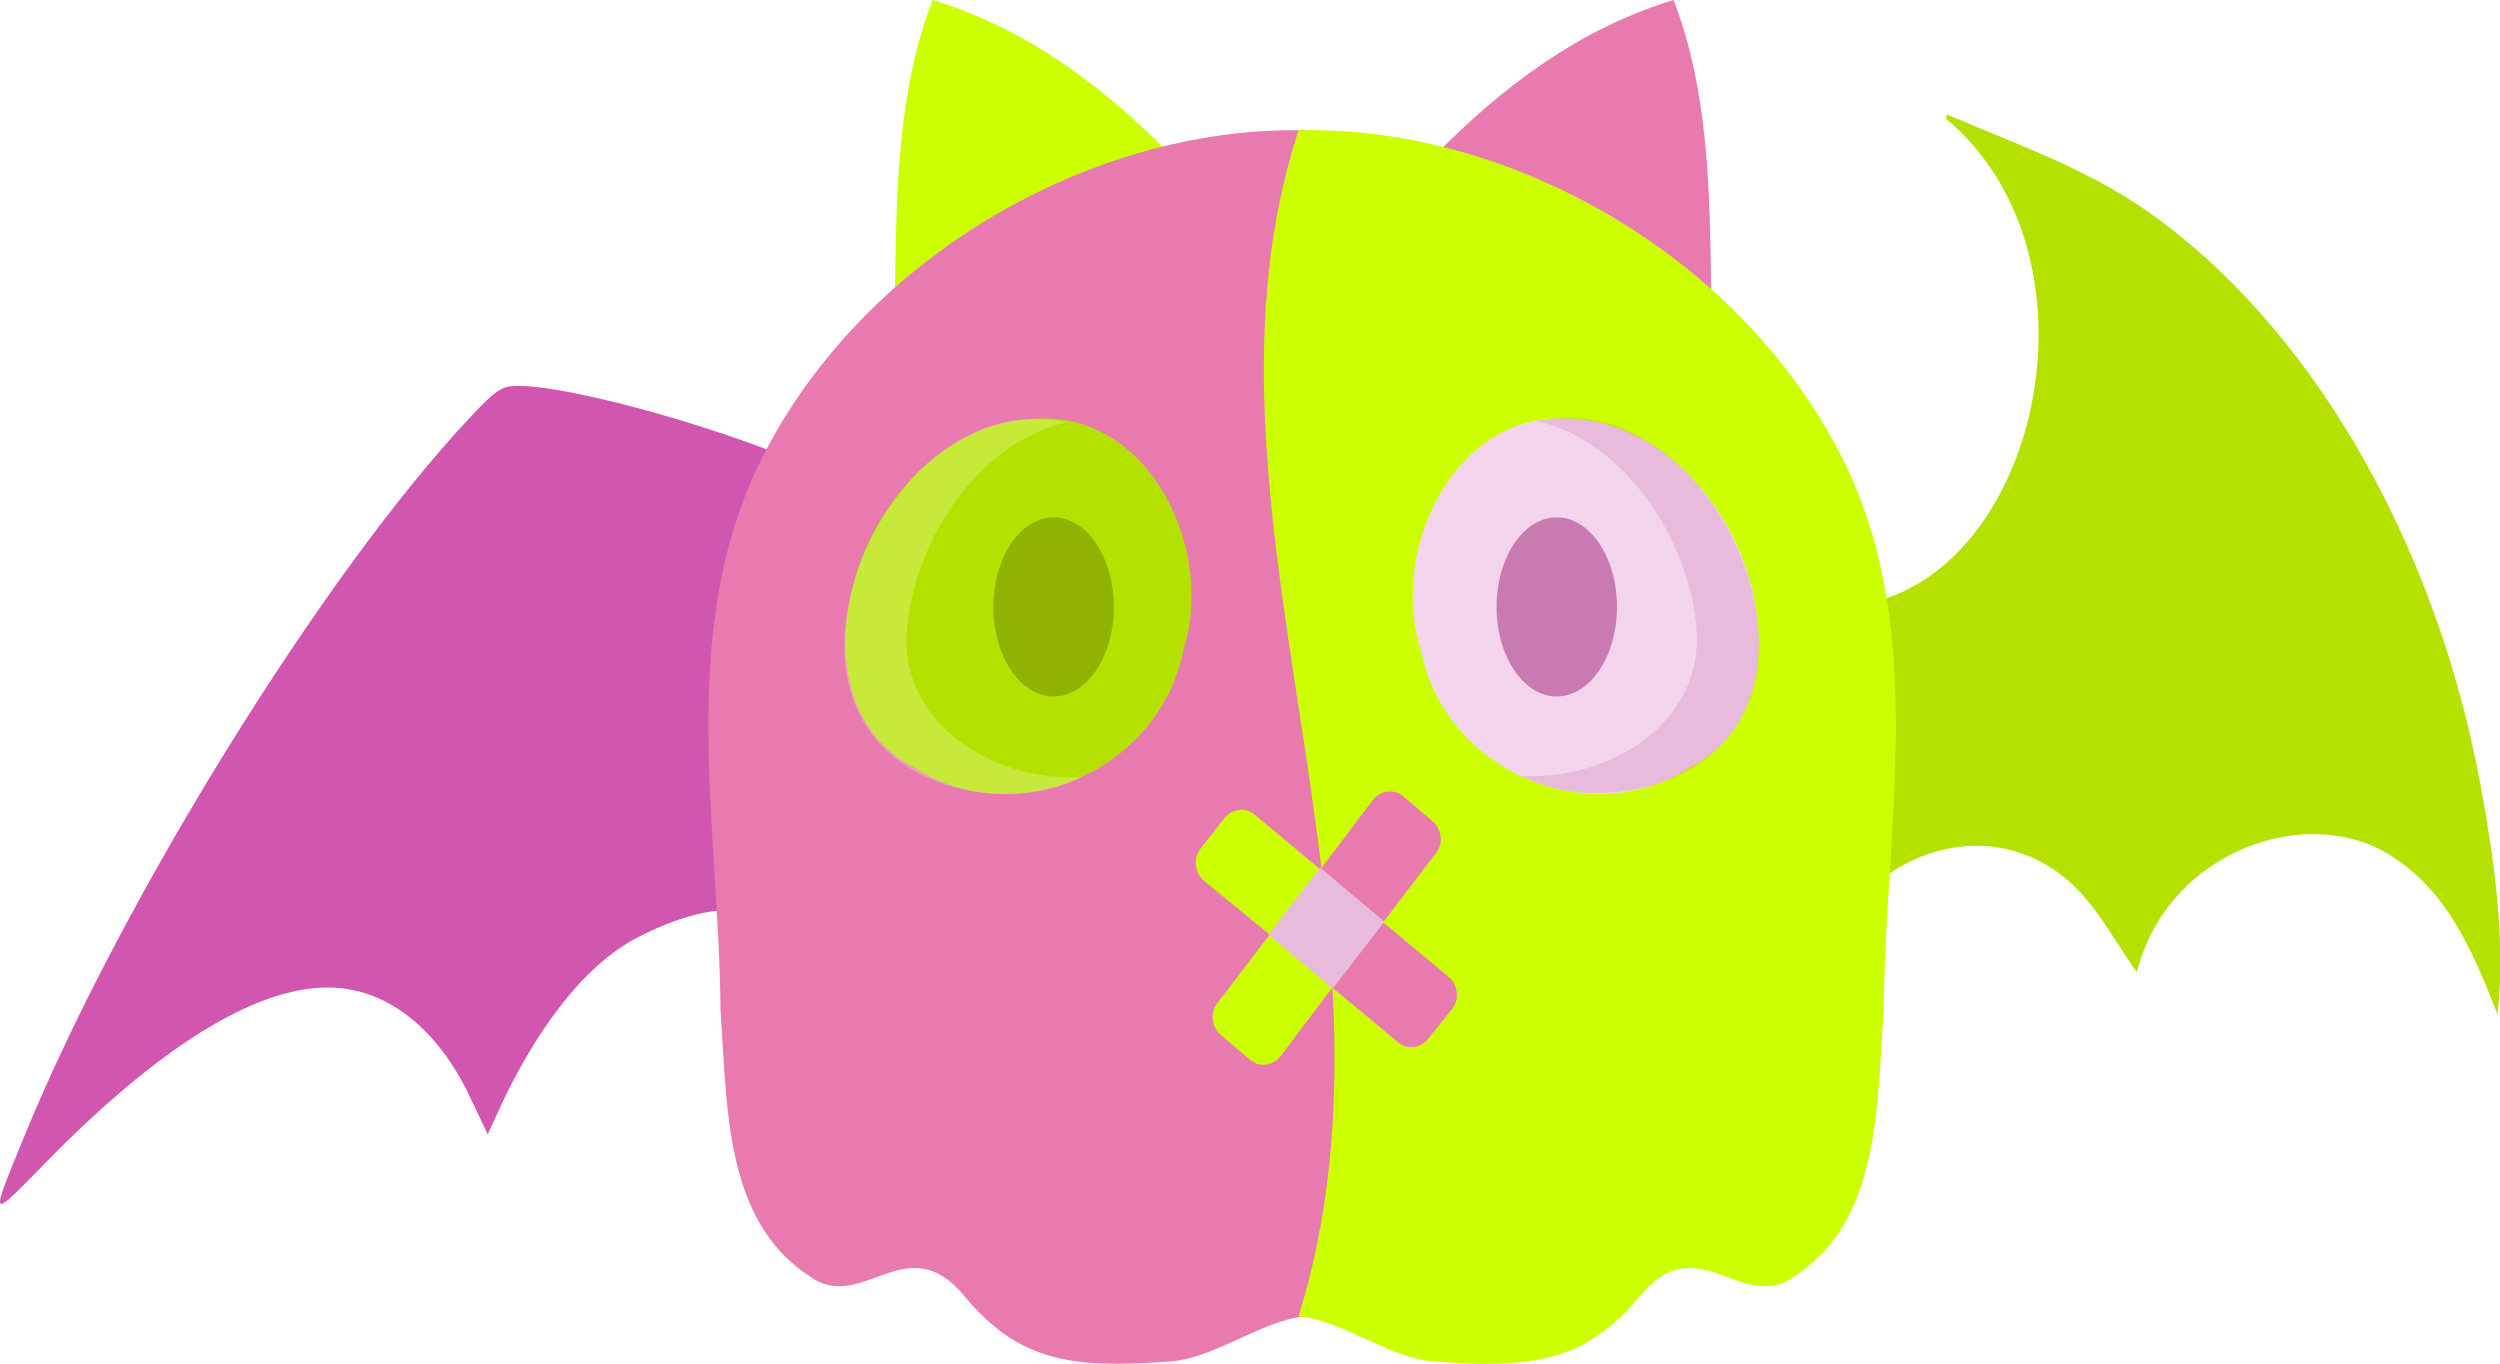
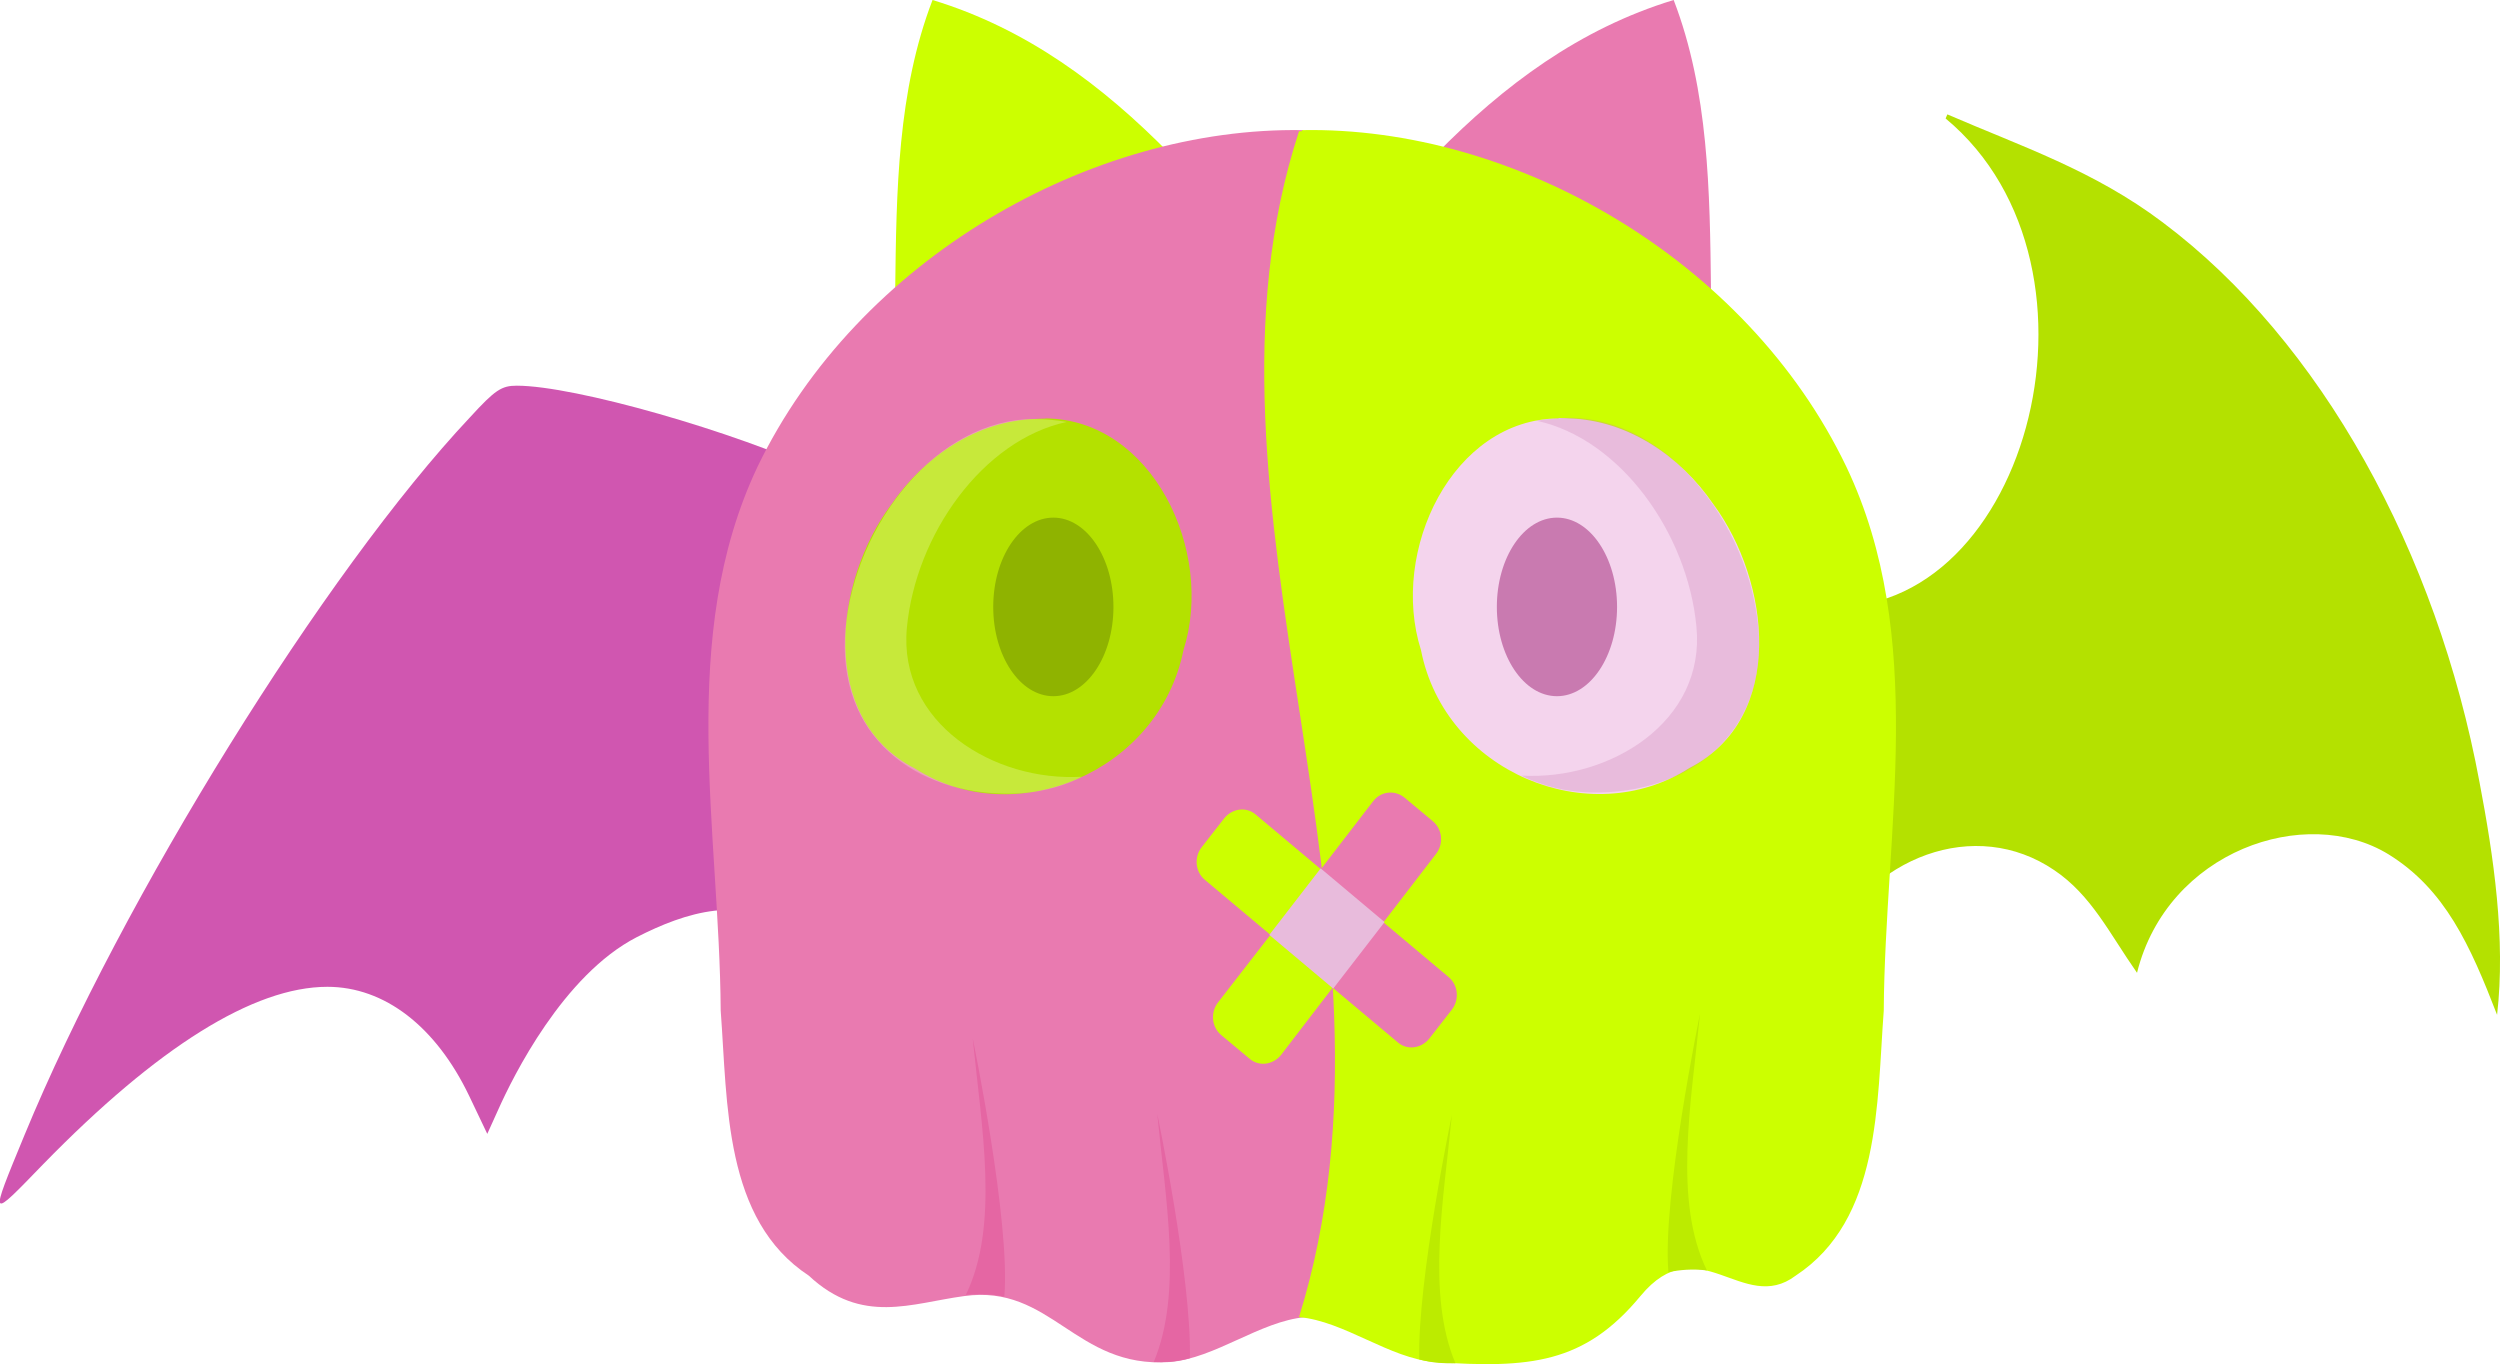
- <svg xmlns="http://www.w3.org/2000/svg" width="200.972mm" height="109.65mm" viewBox="0 0 200.972 109.65" version="1.1" id="svg1">
-   <defs id="defs1" />
-   <g id="layer1" transform="translate(-4.95124,-34.48984)">
-     <g id="g211" transform="matrix(22.40871,0,0,23.37638,-668.4594,-611.7483)">
-       <path id="path195" style="fill:#ccff00;fill-opacity:1;stroke-width:0.013;stroke-linecap:round" d="m 33.397,27.645 c 0.336,0.098 0.608,0.294 0.852,0.53 l -0.987,0.469 c 0.005,-0.343 0.009,-0.686 0.135,-0.999 z" />
-       <path style="fill:#b4e100;fill-opacity:1;stroke:none;stroke-width:0.014" d="m 37.037,28.039 -0.006,0.013 c 0.645,0.515 0.282,1.761 -0.471,1.675 -0.099,-0.011 -0.197,-0.047 -0.283,-0.111 -0.134,-0.1 -0.219,-0.246 -0.298,-0.41 -0.105,0.362 -0.252,0.63 -0.462,0.91 0.357,-0.016 0.673,0.005 0.906,0.398 0.074,0.125 0.101,0.277 0.169,0.403 0.167,-0.333 0.548,-0.463 0.828,-0.281 0.135,0.087 0.198,0.219 0.297,0.352 0.111,-0.418 0.608,-0.58 0.904,-0.405 0.202,0.119 0.293,0.312 0.39,0.55 0.03,-0.261 -0.014,-0.545 -0.063,-0.798 C 38.794,29.545 38.378,28.819 37.809,28.409 37.563,28.231 37.303,28.149 37.037,28.039" id="path196" />
-       <ellipse style="fill:#f4d4ed;fill-opacity:1;stroke-width:0.02;stroke-linecap:round" id="ellipse196" cx="35.792" cy="29.732" rx="0.849" ry="0.849" />
-       <ellipse style="fill:#b4e100;fill-opacity:1;stroke-width:0.02;stroke-linecap:round" id="ellipse197" cx="33.724" cy="29.732" rx="0.849" ry="0.849" />
-       <path id="path197" style="fill:#d056b0;fill-opacity:1;stroke:none;stroke-width:0.013;stroke-linecap:square;stroke-linejoin:bevel;paint-order:fill markers stroke" d="m 33.022,29.248 c -0.004,0.008 -0.008,0.017 -0.012,0.025 -2.66e-4,-1.77e-4 -6.21e-4,-8.8e-5 -9.13e-4,-1.77e-4 -0.325,-0.145 -0.896,-0.301 -1.103,-0.301 -0.054,-1.5e-5 -0.077,0.015 -0.168,0.108 -0.521,0.531 -1.25,1.656 -1.598,2.469 -0.127,0.297 -0.129,0.294 0.068,0.101 0.41,-0.403 0.756,-0.609 1.019,-0.609 0.206,0 0.39,0.135 0.509,0.374 l 0.065,0.131 0.04,-0.084 c 0.053,-0.112 0.232,-0.462 0.497,-0.593 0.176,-0.086 0.382,-0.149 0.563,-0.025 9.13e-4,0.032 0.123,0.064 0.123,0.096 z" />
-       <path id="path198" style="fill:#e97ab0;fill-opacity:1;stroke:none;stroke-width:0.01;stroke-linecap:round;stroke-linejoin:round;stroke-dasharray:none;stroke-opacity:1;paint-order:fill markers stroke" d="m 34.723,28.093 c -0.757,-0.013 -1.595,0.441 -1.954,1.158 -0.289,0.585 -0.137,1.247 -0.133,1.87 0.025,0.318 0.01,0.718 0.317,0.911 0.188,0.136 0.349,-0.172 0.557,0.069 0.201,0.233 0.398,0.249 0.737,0.226 0.164,-0.011 0.326,-0.14 0.488,-0.156 0.5,-1.377 -0.443,-2.627 0,-4.079 -0.004,-8.4e-5 -0.007,-3.55e-4 -0.011,-4.44e-4 z m -0.921,0.991 c 0.382,0.002 0.607,0.455 0.495,0.796 -0.087,0.419 -0.604,0.626 -0.963,0.406 -0.349,-0.172 -0.288,-0.645 -0.086,-0.907 0.119,-0.166 0.309,-0.289 0.517,-0.294 0.013,-9.04e-4 0.025,-0.001 0.037,-0.001 z" />
-       <path id="path200" style="opacity:0.274;fill:#f6ffd5;fill-opacity:1;stroke:none;stroke-width:0.004;stroke-linecap:round;paint-order:fill markers stroke" d="m 33.76,29.086 c -0.347,-1e-6 -0.642,0.361 -0.677,0.719 -0.036,0.371 0.25,0.577 0.598,0.571 0.146,-0.003 0.247,-0.057 0.252,-0.059 -0.316,0.018 -0.66,-0.185 -0.628,-0.512 0.032,-0.322 0.273,-0.646 0.574,-0.708 -0.037,-0.007 -0.077,-0.011 -0.119,-0.011 z" />
-       <ellipse style="fill:#8fb300;fill-opacity:1;stroke:none;stroke-width:0.358;stroke-linecap:round;stroke-linejoin:round;stroke-opacity:0.925;paint-order:fill markers stroke" id="ellipse200" cx="33.831" cy="29.732" rx="0.216" ry="0.308" />
-       <path id="path201" style="fill:#e97ab0;fill-opacity:1;stroke-width:0.013;stroke-linecap:round" d="m 36.055,27.645 c -0.336,0.098 -0.608,0.294 -0.852,0.53 l 0.987,0.469 c -0.005,-0.343 -0.009,-0.686 -0.135,-0.999 z" />
-       <path id="path202" style="fill:#ccff00;fill-opacity:1;stroke:none;stroke-width:0.01;stroke-linecap:round;stroke-linejoin:round;stroke-dasharray:none;stroke-opacity:1;paint-order:fill markers stroke" d="m 34.722,28.093 c 0.757,-0.013 1.595,0.441 1.954,1.158 0.289,0.585 0.137,1.247 0.133,1.87 -0.025,0.318 -0.01,0.718 -0.317,0.911 -0.188,0.136 -0.349,-0.172 -0.557,0.069 -0.201,0.233 -0.398,0.249 -0.737,0.226 -0.164,-0.011 -0.325,-0.14 -0.488,-0.156 0.443,-1.37 -0.435,-2.803 0,-4.079 0.004,-8.4e-5 0.007,-3.55e-4 0.011,-4.44e-4 z m 0.921,0.991 c -0.382,0.002 -0.607,0.455 -0.495,0.796 0.087,0.419 0.604,0.626 0.963,0.406 0.349,-0.172 0.288,-0.645 0.086,-0.907 -0.119,-0.166 -0.309,-0.289 -0.517,-0.294 -0.013,-9.04e-4 -0.025,-0.001 -0.037,-0.001 z" />
-       <path id="path206" style="opacity:0.274;fill:#c97ab0;fill-opacity:1;stroke:none;stroke-width:0.004;stroke-linecap:round;paint-order:fill markers stroke" d="m 35.682,29.082 c 0.347,-1e-6 0.642,0.361 0.677,0.719 0.036,0.371 -0.25,0.577 -0.598,0.571 -0.146,-0.003 -0.247,-0.057 -0.252,-0.059 0.316,0.018 0.66,-0.185 0.628,-0.512 -0.032,-0.322 -0.273,-0.646 -0.574,-0.708 0.037,-0.007 0.077,-0.011 0.119,-0.011 z" />
-       <ellipse style="fill:#c97ab0;fill-opacity:1;stroke:none;stroke-width:0.358;stroke-linecap:round;stroke-linejoin:round;stroke-opacity:0.925;paint-order:fill markers stroke" id="ellipse206" cx="-35.636" cy="29.732" rx="0.216" ry="0.308" transform="scale(-1,1)" />
-       <g id="g210" transform="matrix(2.639366,0,0,2.639366,-57.06829,-50.55368)">
-         <path style="fill:#e97ab0;fill-opacity:1;stroke-width:0.005;stroke-linecap:round" d="m 34.803,30.76 0.085,0.069 0.071,-0.089 c 0.011,-0.013 0.009,-0.032 -0.005,-0.043 l -0.038,-0.031 c -0.013,-0.011 -0.032,-0.009 -0.043,0.005 z" id="path207" />
-         <path style="fill:#ccff00;fill-opacity:1;stroke-width:0.005;stroke-linecap:round" d="m 34.734,30.846 0.069,-0.085 -0.089,-0.071 c -0.013,-0.011 -0.032,-0.009 -0.043,0.005 l -0.031,0.038 c -0.011,0.013 -0.009,0.032 0.005,0.043 z" id="path208" />
-         <path style="fill:#ccff00;fill-opacity:1;stroke-width:0.005;stroke-linecap:round" d="m 34.819,30.914 -0.085,-0.069 -0.071,0.089 c -0.011,0.013 -0.009,0.032 0.005,0.043 l 0.038,0.031 c 0.013,0.011 0.032,0.009 0.043,-0.005 z" id="path209" />
-         <path style="fill:#e97ab0;fill-opacity:1;stroke-width:0.005;stroke-linecap:round" d="m 34.981,30.943 c 0.011,-0.013 0.009,-0.032 -0.005,-0.043 l -0.089,-0.071 -0.069,0.085 0.089,0.071 c 0.013,0.011 0.032,0.009 0.043,-0.005 z" id="path210" />
-         <rect style="fill:#e8bbdc;fill-opacity:1;stroke-width:0.007;stroke-linecap:round" id="rect210" width="0.112" height="0.112" x="2.121" y="-46.51" ry="0" transform="rotate(128.8531)" />
-       </g>
-     </g>
-   </g>
+ <svg xmlns="http://www.w3.org/2000/svg" width="4.284mm" height="2.337mm" viewBox="0 0 4.284 2.337" version="1.1" id="svg5" xml:space="preserve">
+   <defs id="defs2" />
+   <path id="path938" style="fill:#ccff00;fill-opacity:1;stroke:#000000;stroke-width:0;stroke-linecap:round;stroke-dasharray:none" d="M 1.598,3.8875067e-7 C 1.759,0.049 1.889,0.146 2.005,0.264 l -0.471,0.234 c 0.002,-0.171 0.004,-0.342 0.064,-0.498 z" />
+   <path style="fill:#b4e100;fill-opacity:1;stroke:#000000;stroke-width:0;stroke-dasharray:none" d="m 3.337,0.196 -0.003,0.007 C 3.642,0.459 3.468,1.081 3.109,1.038 3.061,1.032 3.014,1.015 2.973,0.983 2.909,0.933 2.869,0.86 2.831,0.778 2.781,0.959 2.711,1.092 2.61,1.232 c 0.171,-0.008 0.322,0.002 0.433,0.198 0.035,0.062 0.048,0.138 0.081,0.201 0.08,-0.166 0.262,-0.231 0.396,-0.14 0.064,0.043 0.095,0.109 0.142,0.176 C 3.714,1.458 3.951,1.377 4.093,1.464 4.19,1.524 4.233,1.62 4.279,1.739 4.294,1.609 4.273,1.467 4.249,1.341 4.176,0.947 3.978,0.585 3.706,0.381 3.588,0.292 3.464,0.251 3.337,0.196" id="path5895" />
+   <ellipse style="fill:#f4d4ed;fill-opacity:1;stroke:#000000;stroke-width:0;stroke-linecap:round;stroke-dasharray:none" id="ellipse942" cx="2.742" cy="1.04" rx="0.406" ry="0.423" />
+   <ellipse style="fill:#b4e100;fill-opacity:1;stroke:#000000;stroke-width:0;stroke-linecap:round;stroke-dasharray:none" id="ellipse944" cx="1.754" cy="1.04" rx="0.406" ry="0.423" />
+   <path id="path946" style="fill:#d056b0;fill-opacity:1;stroke:#000000;stroke-width:0;stroke-linecap:square;stroke-linejoin:bevel;stroke-dasharray:none;paint-order:fill markers stroke" d="m 1.419,0.799 c -0.002,0.004 -0.004,0.008 -0.006,0.012 -1.269e-4,-8.83e-5 -2.964e-4,-4.39e-5 -4.36e-4,-8.83e-5 -0.155,-0.072 -0.428,-0.15 -0.527,-0.15 -0.026,-7.5e-6 -0.037,0.007 -0.08,0.054 C 0.557,0.979 0.209,1.54 0.042,1.945 c -0.061,0.148 -0.061,0.146 0.032,0.05 0.196,-0.201 0.361,-0.304 0.487,-0.304 0.098,0 0.186,0.068 0.243,0.187 l 0.031,0.065 0.019,-0.042 c 0.025,-0.056 0.111,-0.23 0.237,-0.295 0.084,-0.043 0.182,-0.074 0.269,-0.012 4.361e-4,0.016 0.059,0.032 0.059,0.048 z" />
+   <path id="path948" style="fill:#e97ab0;fill-opacity:1;stroke:#000000;stroke-width:0;stroke-linecap:round;stroke-linejoin:round;stroke-dasharray:none;stroke-opacity:1;paint-order:fill markers stroke" d="M 2.232,0.223 C 1.87,0.217 1.47,0.443 1.298,0.8 1.16,1.092 1.233,1.422 1.235,1.732 c 0.012,0.159 0.005,0.358 0.151,0.454 0.091,0.085 0.176,0.047 0.266,0.035 0.15,-0.021 0.19,0.124 0.352,0.113 0.078,-0.006 0.155,-0.07 0.233,-0.077 0.239,-0.686 -0.212,-1.309 0,-2.032 -0.002,-4.19e-5 -0.004,-1.769e-4 -0.005,-2.212e-4 z M 1.791,0.717 C 1.974,0.718 2.082,0.944 2.028,1.114 1.986,1.323 1.739,1.426 1.568,1.317 1.401,1.231 1.43,0.995 1.527,0.865 c 0.057,-0.083 0.147,-0.144 0.247,-0.147 0.006,-4.505e-4 0.012,-6.482e-4 0.018,-5.996e-4 z" />
+   <path id="path950" style="opacity:0.274;fill:#f6ffd5;fill-opacity:1;stroke:#000000;stroke-width:0;stroke-linecap:round;stroke-dasharray:none;paint-order:fill markers stroke" d="m 1.772,0.718 c -0.166,-5e-7 -0.306,0.18 -0.323,0.358 -0.017,0.185 0.12,0.287 0.285,0.284 0.07,-0.001 0.118,-0.028 0.12,-0.029 -0.151,0.009 -0.315,-0.092 -0.3,-0.255 0.015,-0.16 0.13,-0.322 0.274,-0.353 -0.018,-0.003 -0.037,-0.005 -0.057,-0.005 z" />
+   <ellipse style="fill:#8fb300;fill-opacity:1;stroke:#000000;stroke-width:0;stroke-linecap:round;stroke-linejoin:round;stroke-dasharray:none;stroke-opacity:0.925;paint-order:fill markers stroke" id="ellipse952" cx="1.805" cy="1.04" rx="0.103" ry="0.153" />
+   <path id="path954" style="fill:#e97ab0;fill-opacity:1;stroke:#000000;stroke-width:0;stroke-linecap:round;stroke-dasharray:none" d="M 2.868,3.8875067e-7 C 2.707,0.049 2.577,0.146 2.461,0.264 l 0.471,0.234 C 2.93,0.327 2.928,0.156 2.868,3.8875067e-7 Z" />
+   <path id="path956" style="fill:#ccff00;fill-opacity:1;stroke:#000000;stroke-width:0;stroke-linecap:round;stroke-linejoin:round;stroke-dasharray:none;stroke-opacity:1;paint-order:fill markers stroke" d="m 2.231,0.223 c 0.362,-0.007 0.762,0.22 0.933,0.577 C 3.303,1.092 3.23,1.422 3.228,1.732 3.216,1.891 3.223,2.09 3.077,2.186 c -0.09,0.068 -0.167,-0.085 -0.266,0.035 -0.096,0.116 -0.19,0.124 -0.352,0.113 -0.078,-0.006 -0.155,-0.07 -0.233,-0.077 0.212,-0.682 -0.208,-1.397 0,-2.032 0.002,-4.18e-5 0.004,-1.769e-4 0.005,-2.212e-4 z m 0.44,0.494 c -0.182,8.969e-4 -0.29,0.227 -0.236,0.397 0.041,0.209 0.289,0.312 0.46,0.202 0.167,-0.086 0.138,-0.321 0.041,-0.452 -0.057,-0.083 -0.147,-0.144 -0.247,-0.147 -0.006,-4.505e-4 -0.012,-6.482e-4 -0.018,-5.996e-4 z" />
+   <path id="path958" style="opacity:0.274;fill:#c97ab0;fill-opacity:1;stroke:#000000;stroke-width:0;stroke-linecap:round;stroke-dasharray:none;paint-order:fill markers stroke" d="m 2.69,0.716 c 0.166,-5e-7 0.306,0.18 0.323,0.358 C 3.03,1.259 2.893,1.361 2.727,1.358 2.658,1.357 2.609,1.33 2.607,1.329 2.758,1.338 2.923,1.237 2.907,1.074 2.892,0.914 2.777,0.752 2.633,0.721 c 0.018,-0.003 0.037,-0.005 0.057,-0.005 z" />
+   <ellipse style="fill:#c97ab0;fill-opacity:1;stroke:#000000;stroke-width:0;stroke-linecap:round;stroke-linejoin:round;stroke-dasharray:none;stroke-opacity:0.925;paint-order:fill markers stroke" id="ellipse960" cx="-2.668" cy="1.04" rx="0.103" ry="0.153" transform="scale(-1,1)" />
+   <path style="fill:#e97ab0;fill-opacity:1;stroke:#000000;stroke-width:0;stroke-linecap:round;stroke-dasharray:none" d="M 2.263,1.49 2.371,1.58 2.461,1.463 c 0.013,-0.017 0.011,-0.042 -0.006,-0.056 L 2.407,1.367 C 2.39,1.353 2.366,1.356 2.353,1.373 Z" id="path962" />
+   <path style="fill:#ccff00;fill-opacity:1;stroke:#000000;stroke-width:0;stroke-linecap:round;stroke-dasharray:none" d="m 2.177,1.602 0.087,-0.112 -0.112,-0.094 c -0.016,-0.014 -0.04,-0.011 -0.054,0.006 l -0.039,0.05 c -0.013,0.017 -0.011,0.042 0.006,0.056 z" id="path964" />
+   <path style="fill:#ccff00;fill-opacity:1;stroke:#000000;stroke-width:0;stroke-linecap:round;stroke-dasharray:none" d="M 2.284,1.692 2.177,1.602 2.087,1.718 c -0.013,0.017 -0.011,0.042 0.006,0.056 l 0.048,0.04 c 0.016,0.014 0.04,0.011 0.054,-0.006 z" id="path966" />
+   <path style="fill:#e97ab0;fill-opacity:1;stroke:#000000;stroke-width:0;stroke-linecap:round;stroke-dasharray:none" d="m 2.488,1.73 c 0.013,-0.017 0.011,-0.042 -0.006,-0.056 l -0.112,-0.094 -0.087,0.112 0.112,0.094 c 0.016,0.014 0.04,0.011 0.054,-0.006 z" id="path968" />
+   <rect style="fill:#e8bbdc;fill-opacity:1;stroke:#000000;stroke-width:0;stroke-linecap:round;stroke-dasharray:none" id="rect970" width="0.144" height="0.143" x="-0.317" y="-2.846" ry="0" transform="matrix(-0.6111868,0.7914864,-0.7655791,-0.6433418,0,0)" />
+   <path id="path948-3" style="fill:#e566a3;fill-opacity:1;stroke:#000000;stroke-width:0;stroke-linecap:round;stroke-linejoin:round;stroke-dasharray:none;stroke-opacity:1;paint-order:fill markers stroke" d="m 1.667,1.781 c 0.015,0.151 0.046,0.319 -0.012,0.438 0.025,-0.003 0.047,-0.001 0.066,0.003 0.011,-0.127 -0.054,-0.442 -0.054,-0.442 z" />
+   <path id="path948-6" style="fill:#e566a3;fill-opacity:1;stroke:#000000;stroke-width:0;stroke-linecap:round;stroke-linejoin:round;stroke-dasharray:none;stroke-opacity:1;paint-order:fill markers stroke" d="m 1.983,1.908 c 0.014,0.146 0.044,0.307 -0.006,0.426 0.009,3.481e-4 0.018,1.305e-4 0.028,-5.563e-4 0.011,-8.21e-4 0.023,-0.003 0.034,-0.006 0.003,-0.138 -0.056,-0.419 -0.056,-0.419 z" />
+   <path id="path4760" style="fill:#bceb00;fill-opacity:1;stroke:#000000;stroke-width:0;stroke-linecap:round;stroke-linejoin:round;stroke-dasharray:none;stroke-opacity:1;paint-order:fill markers stroke" d="m 2.488,1.91 c -0.014,0.146 -0.044,0.307 0.006,0.426 -0.009,3.481e-4 -0.018,1.305e-4 -0.028,-5.563e-4 -0.011,-8.21e-4 -0.023,-0.003 -0.034,-0.006 -0.003,-0.138 0.056,-0.419 0.056,-0.419 z" />
+   <path id="path4983" style="fill:#bceb00;fill-opacity:1;stroke:#000000;stroke-width:0;stroke-linecap:round;stroke-linejoin:round;stroke-dasharray:none;stroke-opacity:1;paint-order:fill markers stroke" d="m 2.913,1.739 c -0.015,0.151 -0.046,0.319 0.012,0.438 -0.025,-0.003 -0.047,-0.001 -0.066,0.003 -0.011,-0.127 0.054,-0.442 0.054,-0.442 z" />
</svg>
